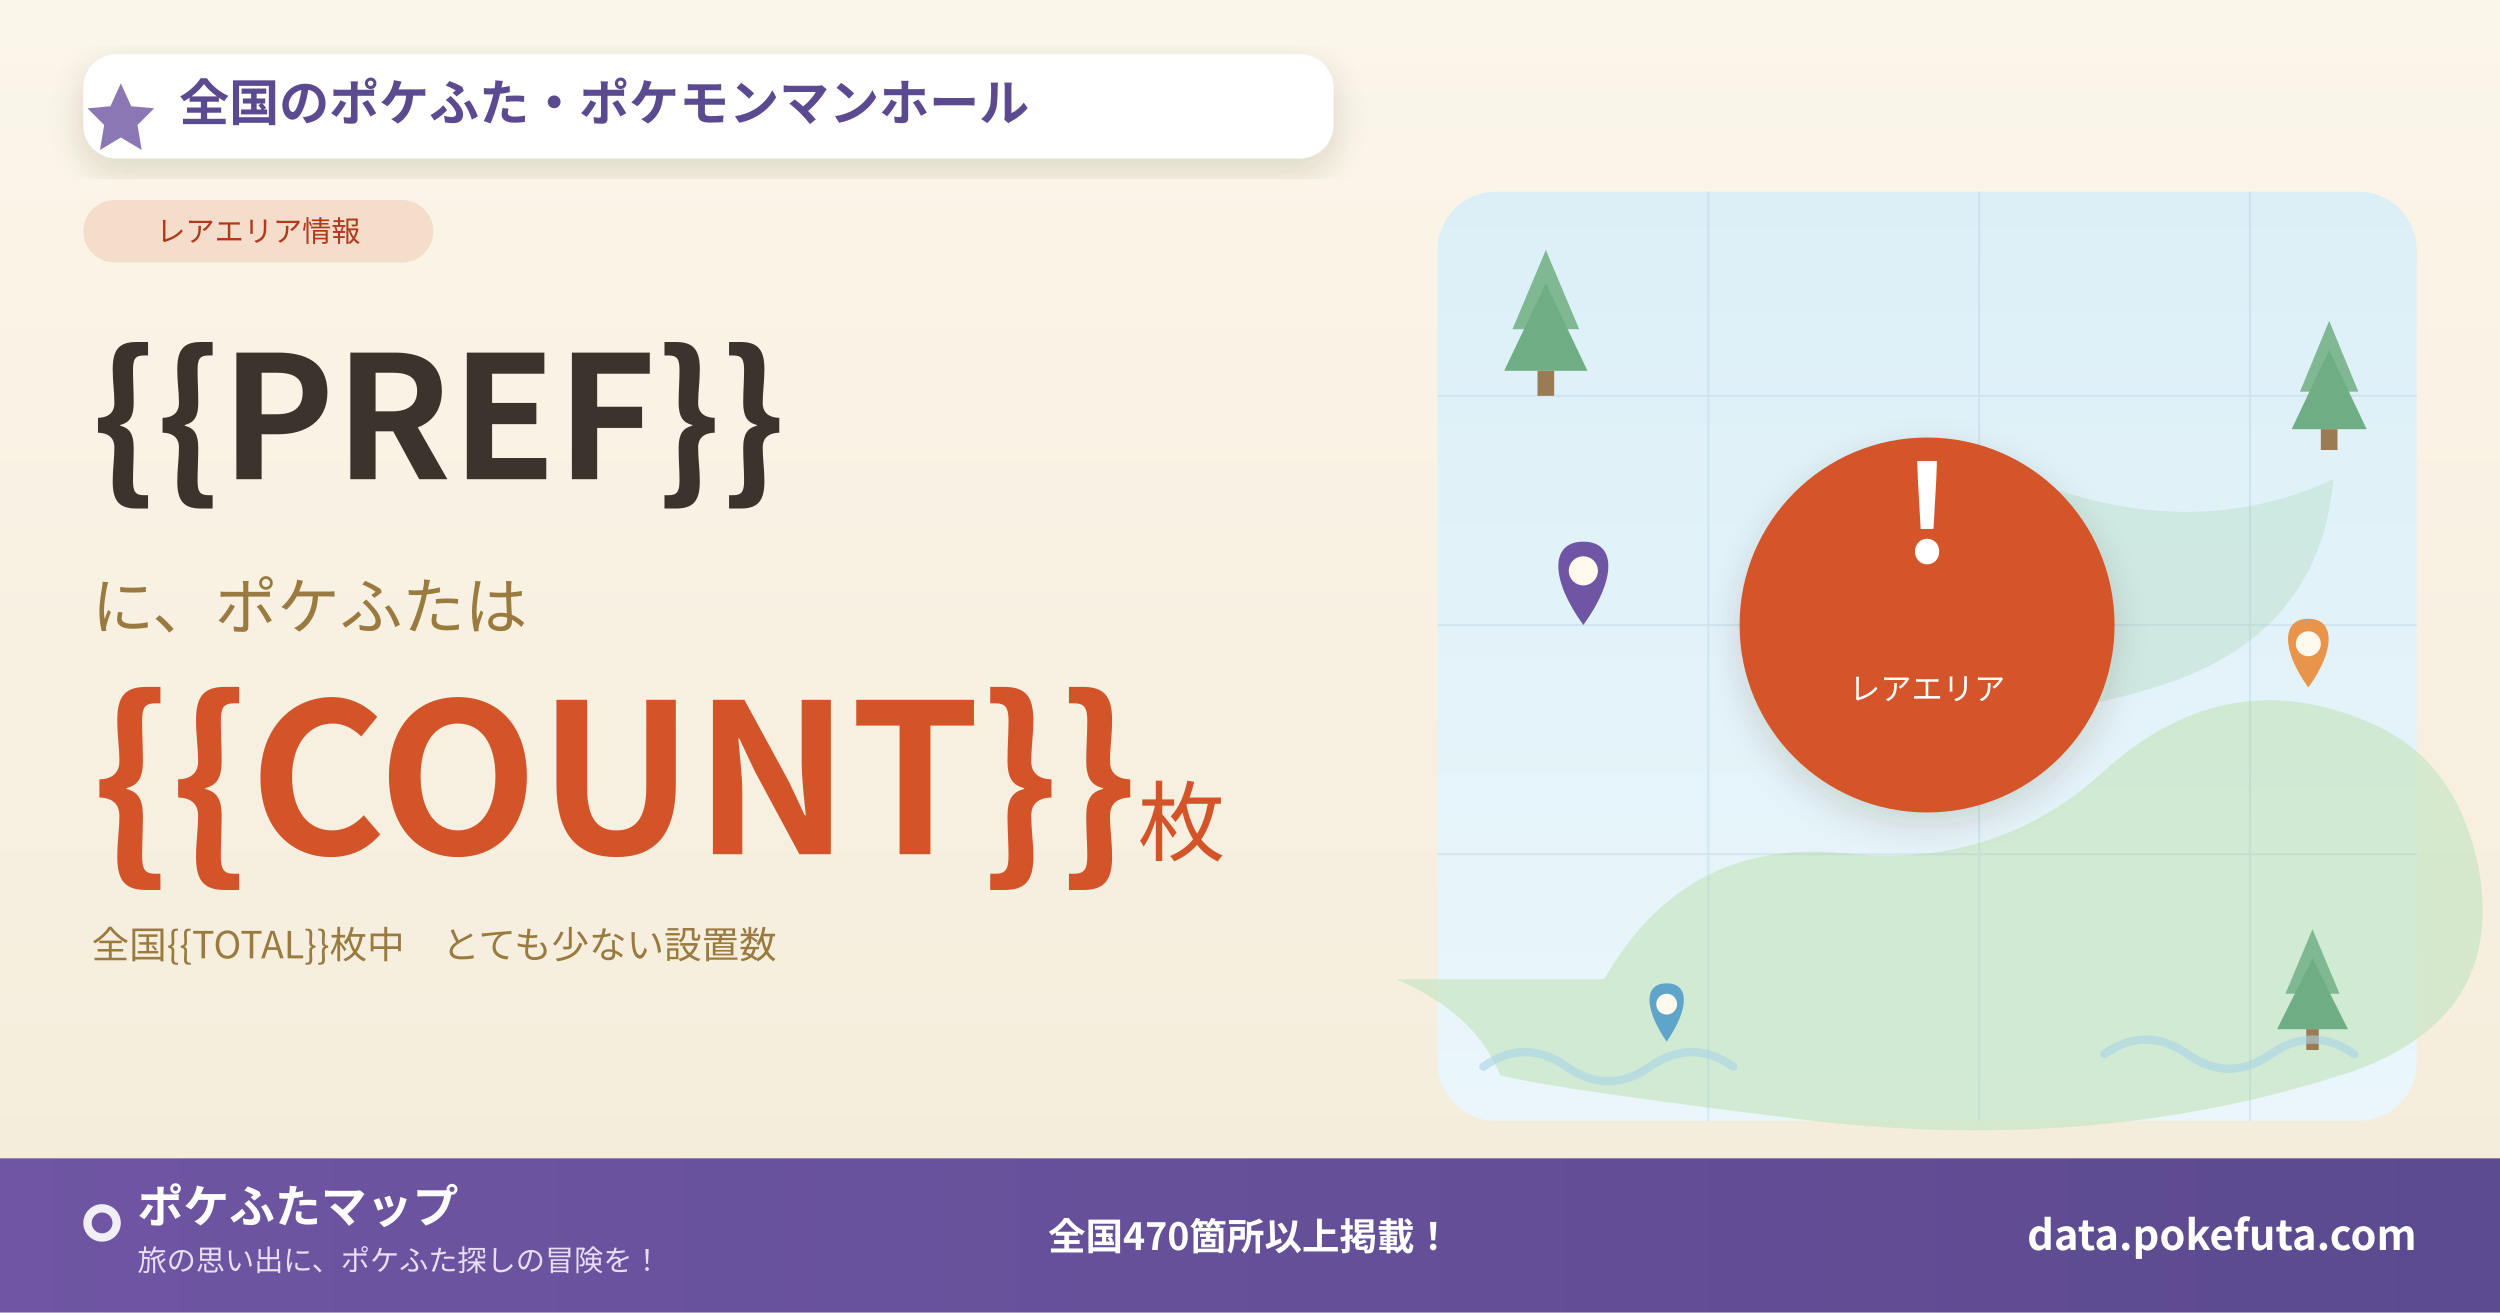
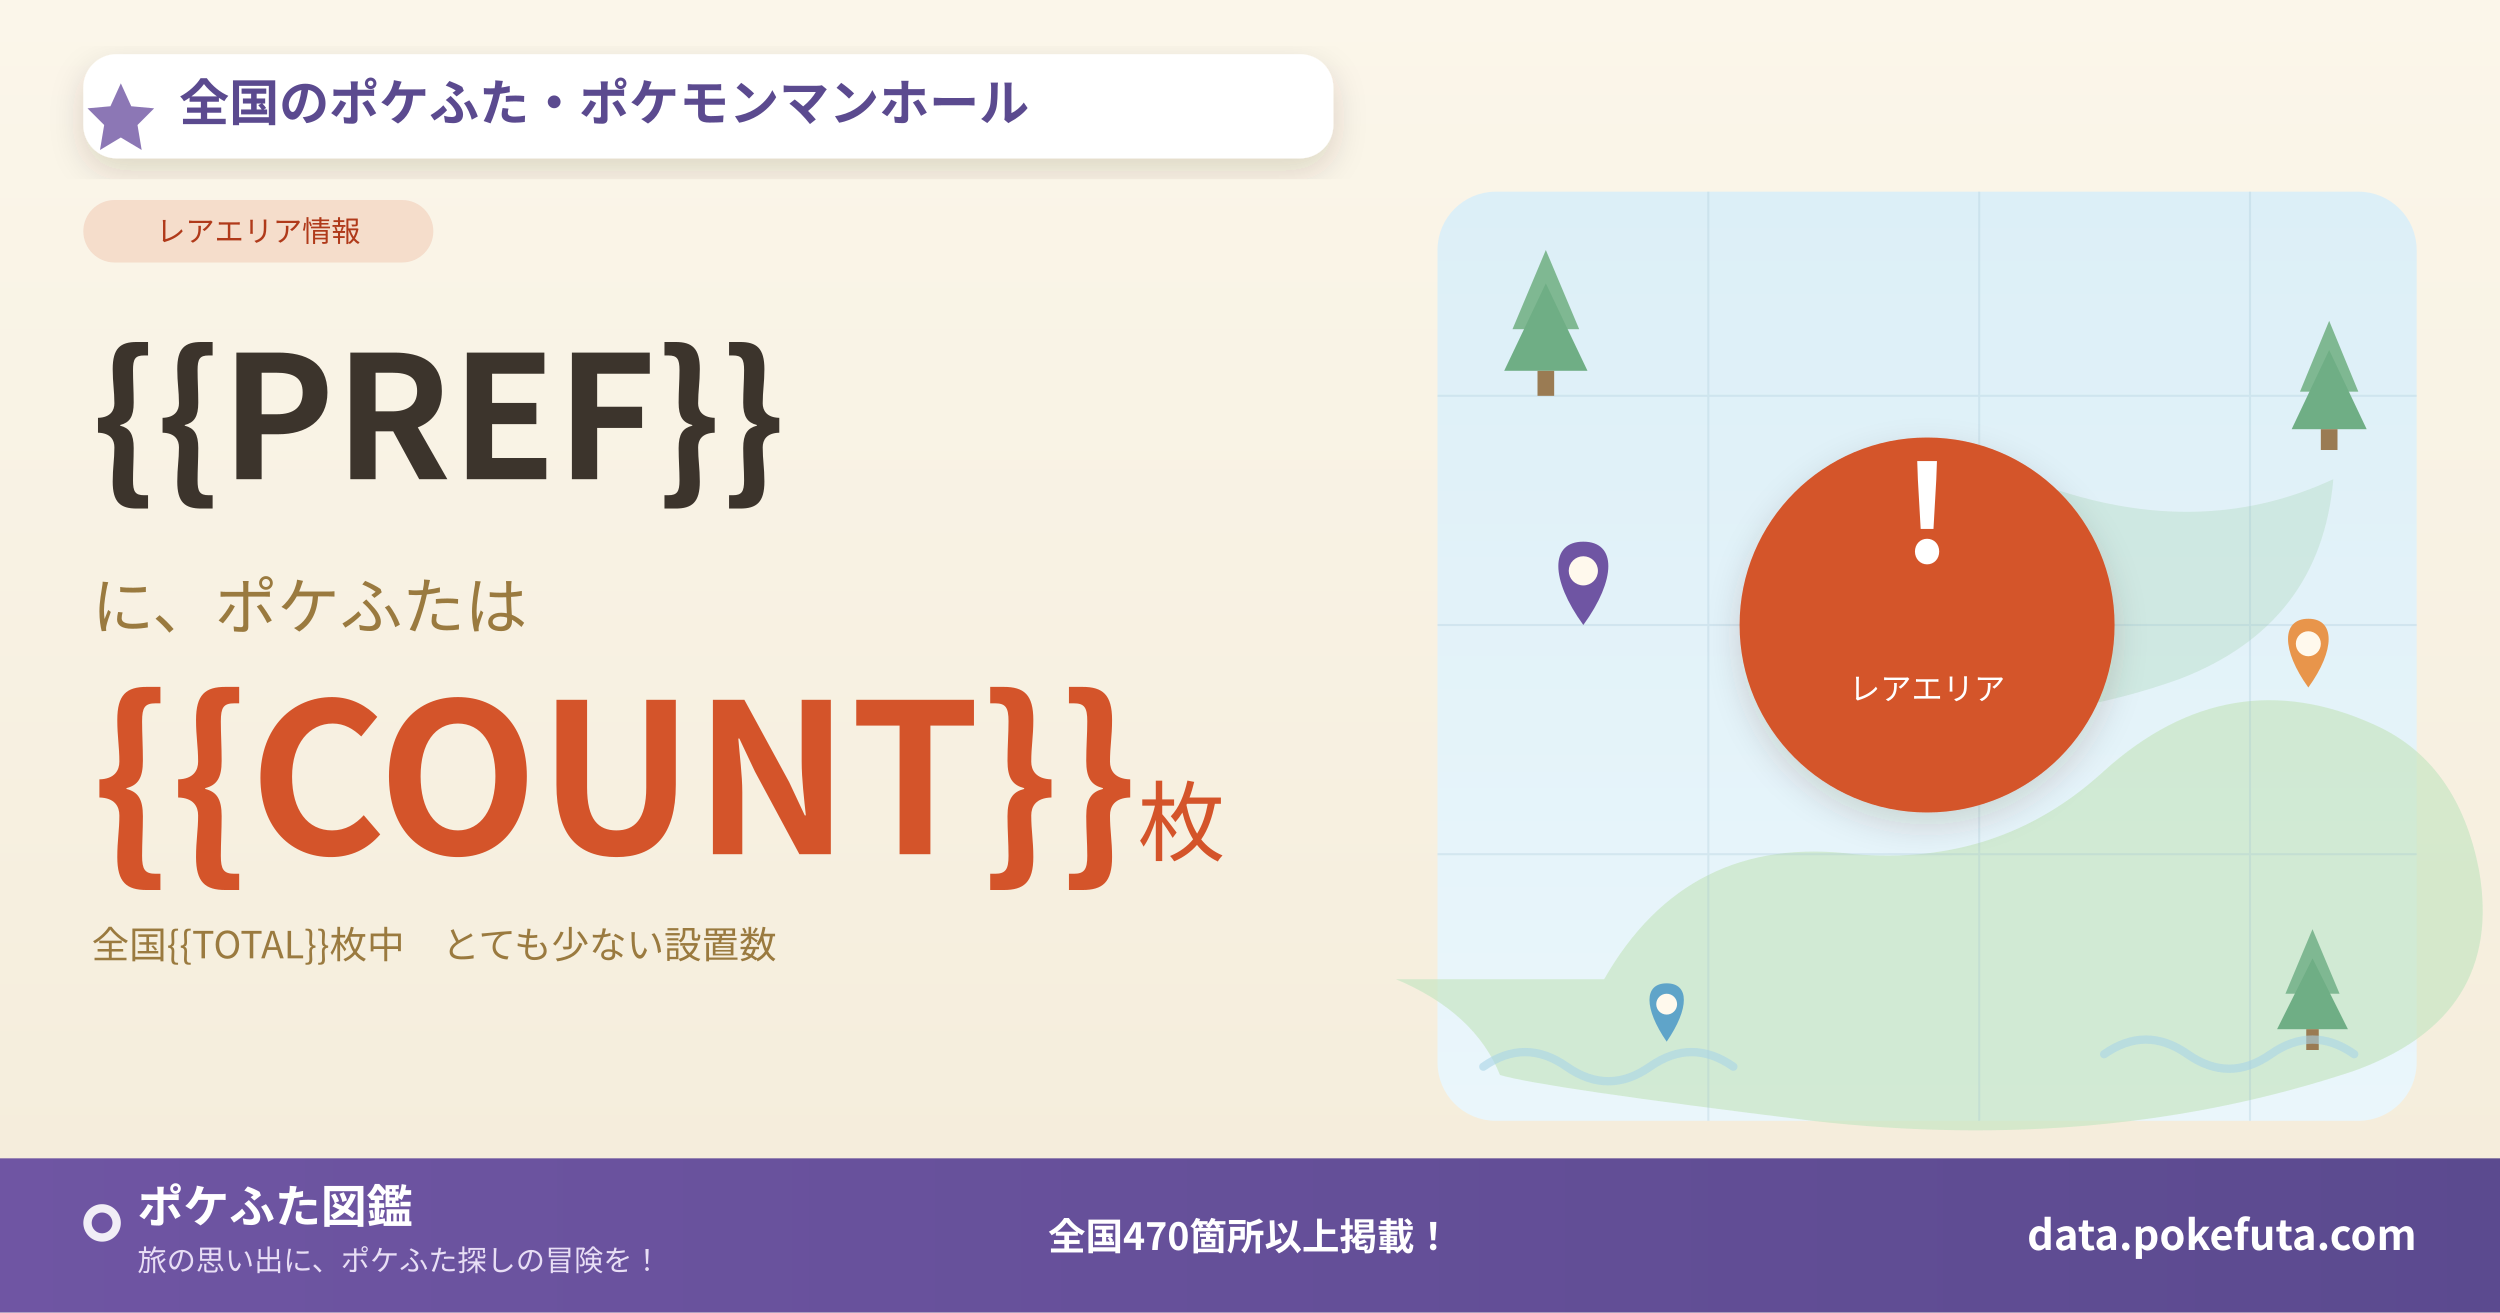
<svg xmlns="http://www.w3.org/2000/svg" width="1200" height="630" viewBox="0 0 1200 630">
  <defs>
    <linearGradient id="paper" x1="0" y1="0" x2="0" y2="1">
      <stop offset="0" stop-color="#FBF6EA" />
      <stop offset="1" stop-color="#F4ECDA" />
    </linearGradient>
    <linearGradient id="sky" x1="0" y1="0" x2="0" y2="1">
      <stop offset="0" stop-color="#DCEFF7" />
      <stop offset="1" stop-color="#EAF6FB" />
    </linearGradient>
    <linearGradient id="brand" x1="0" y1="0" x2="1" y2="0">
      <stop offset="0" stop-color="#6F55A3" />
      <stop offset="1" stop-color="#5B4A8F" />
    </linearGradient>
    <filter id="soft" x="-20%" y="-20%" width="140%" height="140%">
      <feDropShadow dx="0" dy="6" stdDeviation="8" flood-color="#3A2C1F" flood-opacity="0.16" />
    </filter>
    <style>
      .ttl{font-family:'Noto Sans CJK JP','Hiragino Sans',sans-serif;font-weight:700}
      .reg{font-family:'Noto Sans CJK JP','Hiragino Sans',sans-serif;font-weight:400}
    </style>
  </defs>
  <rect width="1200" height="630" fill="url(#paper)" />
  <g>
    <rect x="690" y="92" width="470" height="446" rx="28" fill="url(#sky)" />
    <path d="M770 470 q40 -70 120 -60 q70 6 120 -40 q60 -54 130 -22 q40 18 50 70 q12 70 -60 96 q-120 40 -260 24 q-130 -16 -150 -22 q-12 -30 -50 -46 z" fill="#C7E6C3" opacity="0.7" />
    <path d="M860 250 q60 -36 130 -14 q70 22 130 -6 q-6 70 -74 96 q-90 32 -176 6 q-58 -20 -10 -82 z" fill="#BFE0CF" opacity="0.55" />
    <g stroke="#9DBFD0" stroke-width="1" opacity="0.25">
      <line x1="690" y1="190" x2="1160" y2="190" />
      <line x1="690" y1="300" x2="1160" y2="300" />
      <line x1="690" y1="410" x2="1160" y2="410" />
      <line x1="820" y1="92" x2="820" y2="538" />
      <line x1="950" y1="92" x2="950" y2="538" />
      <line x1="1080" y1="92" x2="1080" y2="538" />
    </g>
    <g>
      <g transform="translate(742,150)">
        <polygon points="0,-30 16,8 -16,8" fill="#7FB892" />
        <polygon points="0,-14 20,28 -20,28" fill="#6FAE85" />
        <rect x="-4" y="28" width="8" height="12" fill="#9A7B53" />
      </g>
      <g transform="translate(1118,180)">
        <polygon points="0,-26 14,8 -14,8" fill="#7FB892" />
        <polygon points="0,-12 18,26 -18,26" fill="#6FAE85" />
        <rect x="-4" y="26" width="8" height="10" fill="#9A7B53" />
      </g>
      <g transform="translate(1110,470)">
        <polygon points="0,-24 13,7 -13,7" fill="#7FB892" />
        <polygon points="0,-10 17,24 -17,24" fill="#6FAE85" />
        <rect x="-3" y="24" width="6" height="10" fill="#9A7B53" />
      </g>
    </g>
    <g>
      <g transform="translate(760,300)">
        <path d="M0 0 C-16 -22 -16 -40 0 -40 C16 -40 16 -22 0 0 Z" fill="#6F55A3" />
        <circle cx="0" cy="-26" r="7" fill="#FFF9ED" />
      </g>
      <g transform="translate(1108,330)">
        <path d="M0 0 C-13 -18 -13 -33 0 -33 C13 -33 13 -18 0 0 Z" fill="#E8954B" />
        <circle cx="0" cy="-21" r="6" fill="#FFF9ED" />
      </g>
      <g transform="translate(800,500)">
        <path d="M0 0 C-11 -16 -11 -28 0 -28 C11 -28 11 -16 0 0 Z" fill="#5FA4C9" />
        <circle cx="0" cy="-18" r="5" fill="#FFF9ED" />
      </g>
    </g>
    <g stroke="#A9D4E6" stroke-width="4" fill="none" opacity="0.6" stroke-linecap="round">
      <path d="M712 512 q20 -14 40 0 q20 14 40 0 q20 -14 40 0" />
      <path d="M1010 506 q20 -14 40 0 q20 14 40 0 q20 -14 40 0" />
    </g>
    <circle cx="925" cy="300" r="90" fill="#D4542A" filter="url(#soft)" />
    <text x="925" y="270" class="ttl" font-size="64" fill="#FFFFFF" text-anchor="middle">!</text>
    <text x="925" y="336" class="reg" font-size="15" fill="#FFFFFF" text-anchor="middle">レアエリア</text>
  </g>
  <g>
    <rect x="40" y="26" width="600" height="50" rx="16" fill="#FFFFFF" filter="url(#soft)" />
    <path d="M58 40 l5 11 11 1 -8 8 2 12 -10 -6 -10 6 2 -12 -8 -8 11 -1 z" fill="#6F55A3" opacity="0.8" />
    <text x="86" y="58" class="ttl" font-size="24" fill="#5B4A8F">全国のポケふた・ポケモンマンホール</text>
  </g>
  <rect x="40" y="96" width="168" height="30" rx="15" fill="#D4542A" opacity="0.15" />
  <text x="124" y="116" class="reg" font-size="14" fill="#B03A1A" text-anchor="middle">レアエリア情報</text>
  <text x="44" y="230" class="ttl" font-size="82" fill="#3C342C">{{PREF}}</text>
  <text x="44" y="302" class="reg" font-size="30" fill="#9A7A3F">に、ポケふたは</text>
  <text x="44" y="410" class="ttl" font-size="100" fill="#D4542A">{{COUNT}}<tspan class="reg" font-size="42" fill="#D4542A">枚</tspan>
  </text>
  <text x="44" y="460" class="reg" font-size="18" fill="#9A7A3F">全国{{TOTAL}}枚中　とても少ない設置数</text>
  <rect x="0" y="556" width="1200" height="74" fill="url(#brand)" />
  <circle cx="49" cy="587" r="9" fill="#FFFFFF" opacity="0.9" />
  <circle cx="49" cy="587" r="5" fill="#6F55A3" />
-   <text x="66" y="587" class="ttl" font-size="22" fill="#FFFFFF">ポケふたマップ</text>
+   <text x="66" y="587" class="ttl" font-size="22" fill="#FFFFFF">ポケふた図鑑</text>
  <text x="66" y="610" class="reg" font-size="14" fill="#E8DEF5">旅の思い出に、ポケふた探しの冒険を！</text>
  <text x="600" y="600" class="ttl" font-size="18" fill="#FFFFFF" text-anchor="middle">全国470箇所以上掲載！</text>
  <text x="1160" y="600" class="ttl" font-size="20" fill="#FFFFFF" text-anchor="end">data.pokefuta.com</text>
</svg>
